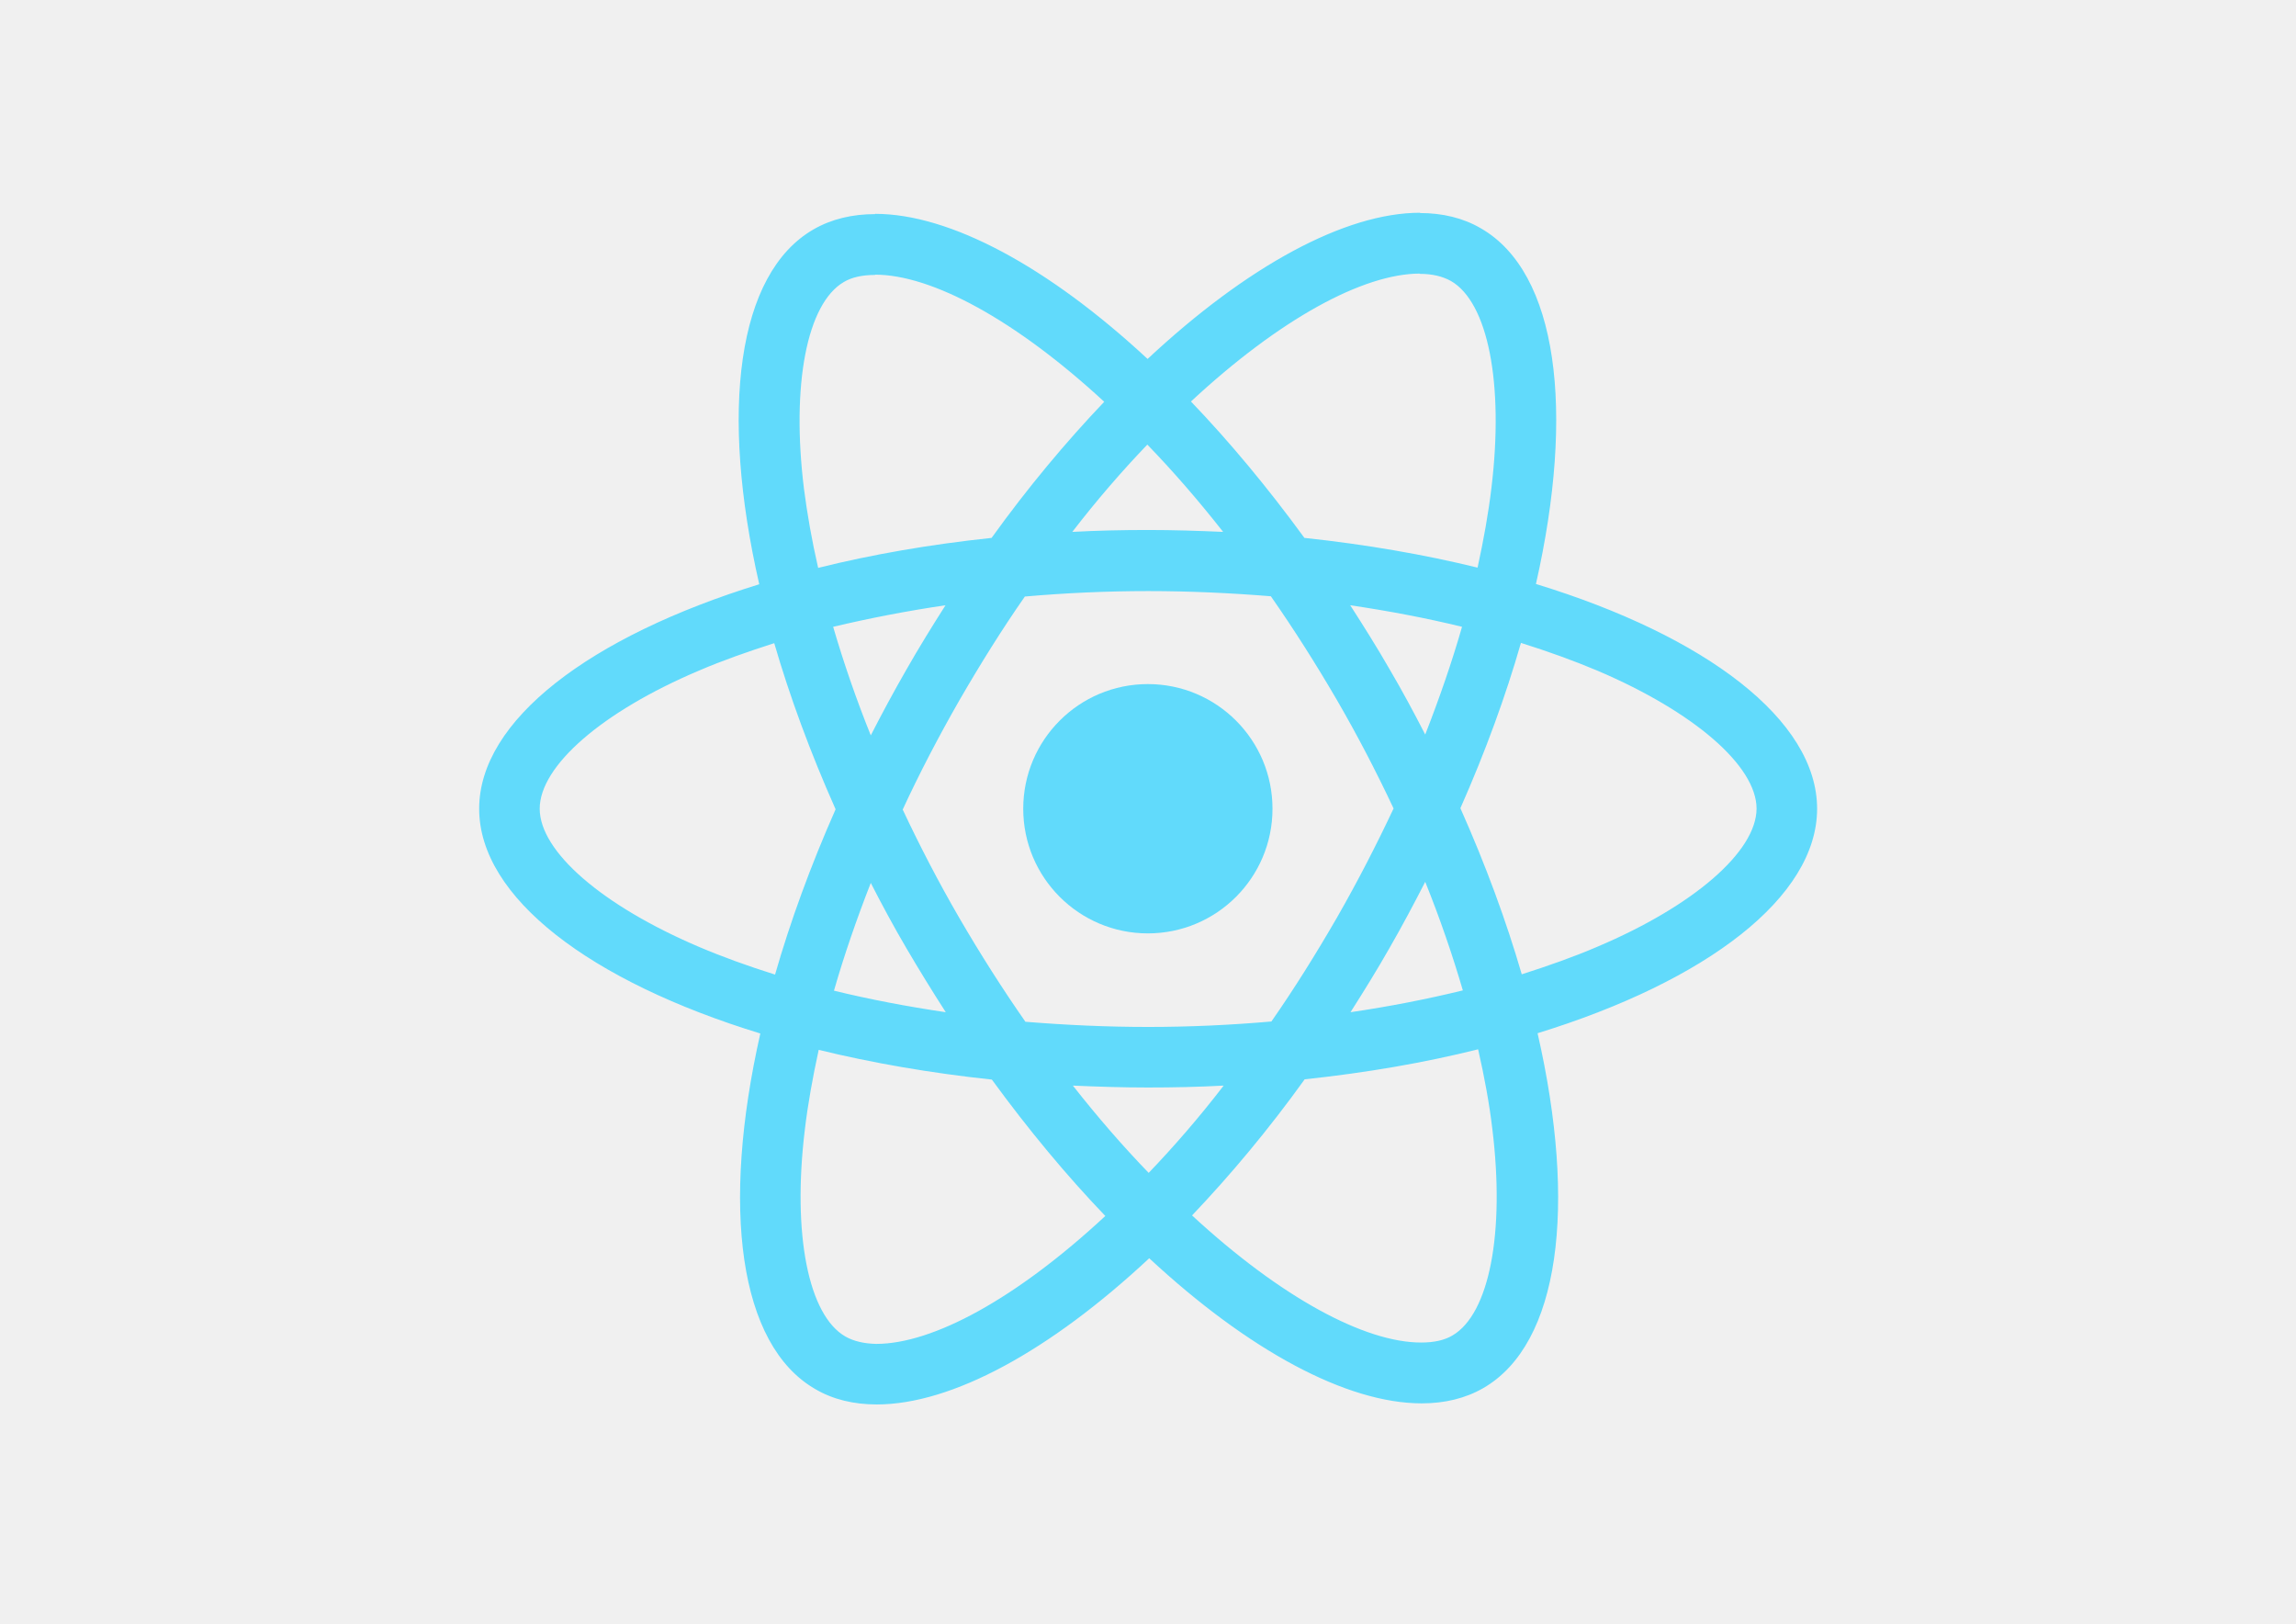
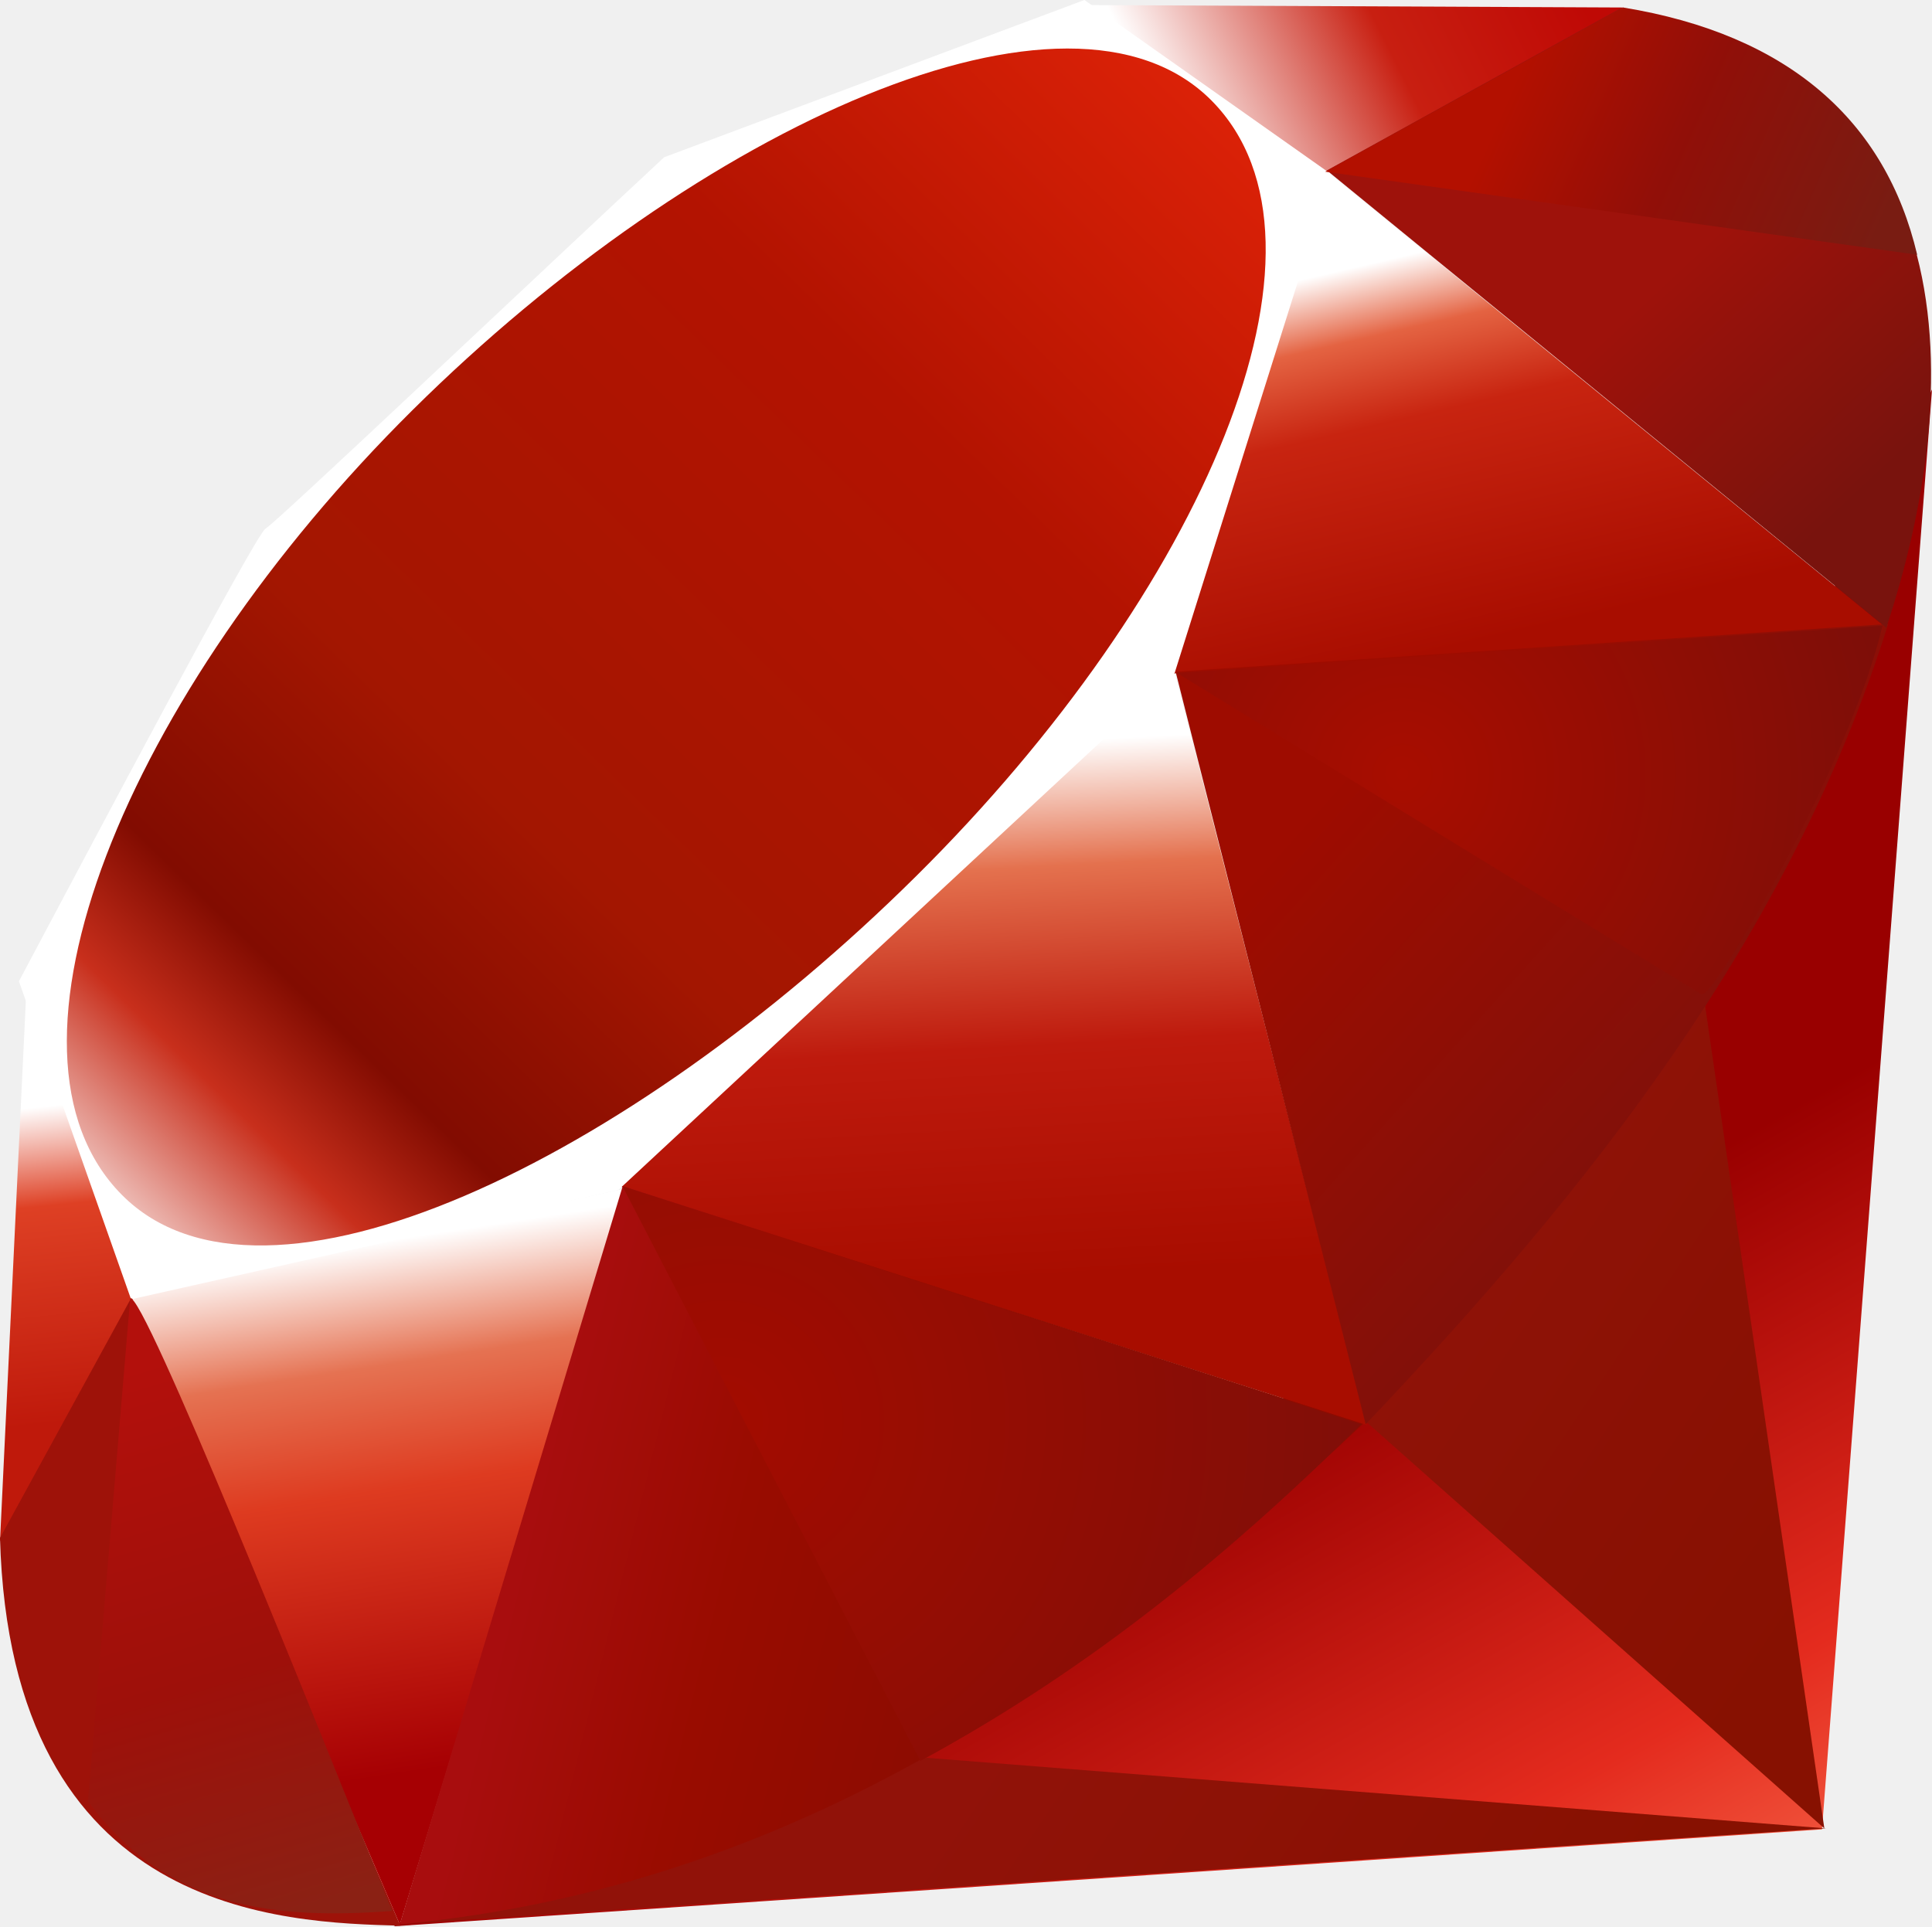
- <svg xmlns="http://www.w3.org/2000/svg" viewBox="0 0 841.9 595.3">
-   <g fill="#61DAFB">
-     <path d="M666.3 296.5c0-32.5-40.7-63.3-103.1-82.4 14.4-63.6 8-114.2-20.2-130.4-6.5-3.8-14.1-5.6-22.4-5.6v22.3c4.6 0 8.3.9 11.4 2.6 13.6 7.8 19.5 37.5 14.9 75.7-1.1 9.4-2.9 19.3-5.1 29.4-19.6-4.8-41-8.5-63.5-10.9-13.5-18.5-27.5-35.3-41.6-50 32.6-30.3 63.2-46.9 84-46.9V78c-27.5 0-63.5 19.6-99.9 53.6-36.4-33.8-72.4-53.2-99.9-53.2v22.3c20.7 0 51.4 16.5 84 46.6-14 14.7-28 31.4-41.3 49.9-22.6 2.4-44 6.1-63.6 11-2.3-10-4-19.7-5.2-29-4.7-38.2 1.1-67.9 14.6-75.8 3-1.8 6.9-2.6 11.5-2.6V78.5c-8.4 0-16 1.8-22.6 5.6-28.1 16.2-34.4 66.7-19.9 130.1-62.2 19.2-102.7 49.9-102.7 82.3 0 32.5 40.7 63.3 103.1 82.4-14.4 63.6-8 114.2 20.2 130.4 6.5 3.8 14.1 5.6 22.5 5.6 27.5 0 63.5-19.6 99.9-53.6 36.4 33.8 72.4 53.2 99.9 53.2 8.4 0 16-1.8 22.6-5.6 28.1-16.2 34.4-66.7 19.9-130.1 62-19.1 102.5-49.9 102.5-82.3zm-130.2-66.7c-3.7 12.9-8.3 26.2-13.5 39.5-4.1-8-8.4-16-13.1-24-4.6-8-9.5-15.8-14.4-23.4 14.2 2.1 27.9 4.7 41 7.9zm-45.8 106.5c-7.8 13.5-15.8 26.3-24.1 38.2-14.9 1.3-30 2-45.2 2-15.1 0-30.2-.7-45-1.9-8.3-11.9-16.4-24.6-24.2-38-7.6-13.1-14.5-26.4-20.8-39.8 6.2-13.4 13.2-26.8 20.7-39.9 7.8-13.5 15.8-26.3 24.1-38.2 14.9-1.3 30-2 45.2-2 15.1 0 30.2.7 45 1.9 8.3 11.9 16.4 24.6 24.2 38 7.6 13.1 14.5 26.4 20.8 39.8-6.3 13.4-13.2 26.8-20.7 39.9zm32.3-13c5.4 13.4 10 26.8 13.8 39.8-13.1 3.2-26.9 5.9-41.2 8 4.9-7.7 9.8-15.6 14.4-23.7 4.6-8 8.9-16.1 13-24.1zM421.2 430c-9.3-9.6-18.6-20.3-27.8-32 9 .4 18.2.7 27.5.7 9.4 0 18.7-.2 27.8-.7-9 11.7-18.3 22.4-27.5 32zm-74.4-58.9c-14.2-2.1-27.9-4.7-41-7.9 3.7-12.9 8.3-26.2 13.5-39.5 4.1 8 8.4 16 13.1 24 4.7 8 9.5 15.8 14.4 23.4zM420.7 163c9.3 9.6 18.6 20.3 27.8 32-9-.4-18.2-.7-27.5-.7-9.4 0-18.7.2-27.8.7 9-11.7 18.3-22.4 27.5-32zm-74 58.9c-4.9 7.7-9.8 15.6-14.4 23.7-4.6 8-8.9 16-13 24-5.4-13.4-10-26.8-13.8-39.8 13.1-3.1 26.9-5.8 41.2-7.9zm-90.5 125.2c-35.4-15.1-58.3-34.9-58.3-50.6 0-15.7 22.9-35.6 58.3-50.6 8.6-3.7 18-7 27.7-10.1 5.7 19.6 13.2 40 22.5 60.9-9.2 20.8-16.6 41.1-22.2 60.6-9.9-3.1-19.3-6.5-28-10.2zM310 490c-13.6-7.8-19.5-37.5-14.9-75.7 1.1-9.4 2.9-19.3 5.1-29.4 19.6 4.8 41 8.5 63.5 10.9 13.5 18.5 27.5 35.3 41.6 50-32.6 30.3-63.2 46.9-84 46.9-4.5-.1-8.3-1-11.3-2.7zm237.2-76.2c4.7 38.2-1.1 67.9-14.6 75.8-3 1.8-6.9 2.6-11.5 2.6-20.7 0-51.4-16.5-84-46.6 14-14.7 28-31.4 41.3-49.9 22.6-2.4 44-6.1 63.6-11 2.3 10.1 4.1 19.8 5.2 29.1zm38.5-66.7c-8.6 3.7-18 7-27.7 10.1-5.7-19.6-13.2-40-22.5-60.9 9.2-20.8 16.6-41.1 22.2-60.6 9.9 3.1 19.3 6.5 28.1 10.2 35.4 15.1 58.3 34.9 58.3 50.6-.1 15.7-23 35.6-58.4 50.6zM320.8 78.4z" />
-     <circle cx="420.9" cy="296.5" r="45.7" />
-     <path d="M520.5 78.1z" />
-   </g>
+ <svg xmlns="http://www.w3.org/2000/svg" xmlns:xlink="http://www.w3.org/1999/xlink" version="1.1" id="Layer_1" width="198.13" height="197.58" viewBox="0 0 198.13 197.58" overflow="visible" enable-background="new 0 0 198.13 197.58" xml:space="preserve">
+   <defs id="defs3489">
+     <linearGradient id="XMLID_17_-9" gradientUnits="userSpaceOnUse" x1="174.074" y1="215.549" x2="132.276" y2="141.753">
+       <stop offset="0" style="stop-color:#FB7655" id="stop3272-4" />
+       <stop offset="0" style="stop-color:#FB7655" id="stop3274-5" />
+       <stop offset="0.41" style="stop-color:#E42B1E" id="stop3276-1" />
+       <stop offset="0.99" style="stop-color:#990000" id="stop3278-0" />
+       <stop offset="1" style="stop-color:#990000" id="stop3280-3" />
+     </linearGradient>
+     <linearGradient id="XMLID_18_-7" gradientUnits="userSpaceOnUse" x1="194.895" y1="153.558" x2="141.028" y2="117.409">
+       <stop offset="0" style="stop-color:#871101" id="stop3285-8" />
+       <stop offset="0" style="stop-color:#871101" id="stop3287-8" />
+       <stop offset="0.99" style="stop-color:#911209" id="stop3289-6" />
+       <stop offset="1" style="stop-color:#911209" id="stop3291-0" />
+     </linearGradient>
+     <linearGradient id="XMLID_19_-4" gradientUnits="userSpaceOnUse" x1="151.795" y1="217.785" x2="97.93" y2="181.638">
+       <stop offset="0" style="stop-color:#871101" id="stop3296-6" />
+       <stop offset="0" style="stop-color:#871101" id="stop3298-7" />
+       <stop offset="0.99" style="stop-color:#911209" id="stop3300-6" />
+       <stop offset="1" style="stop-color:#911209" id="stop3302-0" />
+     </linearGradient>
+     <linearGradient id="XMLID_20_-9" gradientUnits="userSpaceOnUse" x1="38.696" y1="127.391" x2="47.047" y2="181.661">
+       <stop offset="0" style="stop-color:#FFFFFF" id="stop3307-7" />
+       <stop offset="0" style="stop-color:#FFFFFF" id="stop3309-5" />
+       <stop offset="0.23" style="stop-color:#E57252" id="stop3311-9" />
+       <stop offset="0.46" style="stop-color:#DE3B20" id="stop3313-7" />
+       <stop offset="0.99" style="stop-color:#A60003" id="stop3315-8" />
+       <stop offset="1" style="stop-color:#A60003" id="stop3317-5" />
+     </linearGradient>
+     <linearGradient id="XMLID_21_-3" gradientUnits="userSpaceOnUse" x1="96.133" y1="76.715" x2="99.21" y2="132.102">
+       <stop offset="0" style="stop-color:#FFFFFF" id="stop3322-3" />
+       <stop offset="0" style="stop-color:#FFFFFF" id="stop3324-8" />
+       <stop offset="0.23" style="stop-color:#E4714E" id="stop3326-3" />
+       <stop offset="0.56" style="stop-color:#BE1A0D" id="stop3328-7" />
+       <stop offset="0.99" style="stop-color:#A80D00" id="stop3330-9" />
+       <stop offset="1" style="stop-color:#A80D00" id="stop3332-3" />
+     </linearGradient>
+     <linearGradient id="XMLID_22_-7" gradientUnits="userSpaceOnUse" x1="147.103" y1="25.521" x2="156.314" y2="65.216">
+       <stop offset="0" style="stop-color:#FFFFFF" id="stop3337-8" />
+       <stop offset="0" style="stop-color:#FFFFFF" id="stop3339-7" />
+       <stop offset="0.18" style="stop-color:#E46342" id="stop3341-4" />
+       <stop offset="0.4" style="stop-color:#C82410" id="stop3343-1" />
+       <stop offset="0.99" style="stop-color:#A80D00" id="stop3345-9" />
+       <stop offset="1" style="stop-color:#A80D00" id="stop3347-0" />
+     </linearGradient>
+     <linearGradient id="XMLID_23_-9" gradientUnits="userSpaceOnUse" x1="118.976" y1="11.541" x2="158.669" y2="-8.305">
+       <stop offset="0" style="stop-color:#FFFFFF" id="stop3352-8" />
+       <stop offset="0" style="stop-color:#FFFFFF" id="stop3354-8" />
+       <stop offset="0.54" style="stop-color:#C81F11" id="stop3356-5" />
+       <stop offset="0.99" style="stop-color:#BF0905" id="stop3358-8" />
+       <stop offset="1" style="stop-color:#BF0905" id="stop3360-4" />
+     </linearGradient>
+     <linearGradient id="XMLID_24_-3" gradientUnits="userSpaceOnUse" x1="3.903" y1="113.555" x2="7.17" y2="146.263">
+       <stop offset="0" style="stop-color:#FFFFFF" id="stop3365-7" />
+       <stop offset="0" style="stop-color:#FFFFFF" id="stop3367-1" />
+       <stop offset="0.31" style="stop-color:#DE4024" id="stop3369-3" />
+       <stop offset="0.99" style="stop-color:#BF190B" id="stop3371-8" />
+       <stop offset="1" style="stop-color:#BF190B" id="stop3373-0" />
+     </linearGradient>
+     <linearGradient id="XMLID_25_-9" gradientUnits="userSpaceOnUse" x1="-18.556" y1="155.105" x2="135.015" y2="-2.809">
+       <stop offset="0" style="stop-color:#BD0012" id="stop3380-7" />
+       <stop offset="0" style="stop-color:#BD0012" id="stop3382-9" />
+       <stop offset="0.07" style="stop-color:#FFFFFF" id="stop3384-9" />
+       <stop offset="0.17" style="stop-color:#FFFFFF" id="stop3386-3" />
+       <stop offset="0.27" style="stop-color:#C82F1C" id="stop3388-2" />
+       <stop offset="0.33" style="stop-color:#820C01" id="stop3390-4" />
+       <stop offset="0.46" style="stop-color:#A31601" id="stop3392-3" />
+       <stop offset="0.72" style="stop-color:#B31301" id="stop3394-7" />
+       <stop offset="0.99" style="stop-color:#E82609" id="stop3396-1" />
+       <stop offset="1" style="stop-color:#E82609" id="stop3398-2" />
+     </linearGradient>
+     <linearGradient id="XMLID_26_-2" gradientUnits="userSpaceOnUse" x1="99.075" y1="171.033" x2="52.818" y2="159.617">
+       <stop offset="0" style="stop-color:#8C0C01" id="stop3403-0" />
+       <stop offset="0" style="stop-color:#8C0C01" id="stop3405-2" />
+       <stop offset="0.54" style="stop-color:#990C00" id="stop3407-1" />
+       <stop offset="0.99" style="stop-color:#A80D0E" id="stop3409-7" />
+       <stop offset="1" style="stop-color:#A80D0E" id="stop3411-5" />
+     </linearGradient>
+     <linearGradient id="XMLID_27_-1" gradientUnits="userSpaceOnUse" x1="178.526" y1="115.515" x2="137.433" y2="78.684">
+       <stop offset="0" style="stop-color:#7E110B" id="stop3416-7" />
+       <stop offset="0" style="stop-color:#7E110B" id="stop3418-4" />
+       <stop offset="0.99" style="stop-color:#9E0C00" id="stop3420-1" />
+       <stop offset="1" style="stop-color:#9E0C00" id="stop3422-7" />
+     </linearGradient>
+     <linearGradient id="XMLID_28_-1" gradientUnits="userSpaceOnUse" x1="193.624" y1="47.937" x2="173.154" y2="26.054">
+       <stop offset="0" style="stop-color:#79130D" id="stop3427-1" />
+       <stop offset="0" style="stop-color:#79130D" id="stop3429-1" />
+       <stop offset="0.99" style="stop-color:#9E120B" id="stop3431-7" />
+       <stop offset="1" style="stop-color:#9E120B" id="stop3433-0" />
+     </linearGradient>
+     <radialGradient id="XMLID_29_-4" cx="143.832" cy="79.388" r="50.358" gradientUnits="userSpaceOnUse">
+       <stop offset="0" style="stop-color:#A80D00" id="stop3440-0" />
+       <stop offset="0" style="stop-color:#A80D00" id="stop3442-8" />
+       <stop offset="0.99" style="stop-color:#7E0E08" id="stop3444-5" />
+       <stop offset="1" style="stop-color:#7E0E08" id="stop3446-1" />
+     </radialGradient>
+     <radialGradient id="XMLID_30_-6" cx="74.092" cy="145.751" r="66.944" gradientUnits="userSpaceOnUse">
+       <stop offset="0" style="stop-color:#A30C00" id="stop3451-6" />
+       <stop offset="0" style="stop-color:#A30C00" id="stop3453-2" />
+       <stop offset="0.99" style="stop-color:#800E08" id="stop3455-1" />
+       <stop offset="1" style="stop-color:#800E08" id="stop3457-9" />
+     </radialGradient>
+     <linearGradient id="XMLID_31_-6" gradientUnits="userSpaceOnUse" x1="26.67" y1="197.336" x2="9.989" y2="140.742">
+       <stop offset="0" style="stop-color:#8B2114" id="stop3462-4" />
+       <stop offset="0" style="stop-color:#8B2114" id="stop3464-8" />
+       <stop offset="0.43" style="stop-color:#9E100A" id="stop3466-0" />
+       <stop offset="0.99" style="stop-color:#B3100C" id="stop3468-8" />
+       <stop offset="1" style="stop-color:#B3100C" id="stop3470-1" />
+     </linearGradient>
+     <linearGradient id="XMLID_32_-0" gradientUnits="userSpaceOnUse" x1="154.641" y1="9.798" x2="192.039" y2="26.306">
+       <stop offset="0" style="stop-color:#B31000" id="stop3475-2" />
+       <stop offset="0" style="stop-color:#B31000" id="stop3477-2" />
+       <stop offset="0.44" style="stop-color:#910F08" id="stop3479-9" />
+       <stop offset="0.99" style="stop-color:#791C12" id="stop3481-7" />
+       <stop offset="1" style="stop-color:#791C12" id="stop3483-5" />
+     </linearGradient>
+     <linearGradient y2="141.753" x2="132.276" y1="215.549" x1="174.074" gradientUnits="userSpaceOnUse" id="linearGradient3448" xlink:href="#XMLID_17_-9" />
+   </defs>
+   <linearGradient id="XMLID_17_" gradientUnits="userSpaceOnUse" x1="174.074" y1="215.549" x2="132.276" y2="141.753">
+     <stop offset="0" style="stop-color:#FB7655" id="stop3272" />
+     <stop offset="0" style="stop-color:#FB7655" id="stop3274" />
+     <stop offset="0.41" style="stop-color:#E42B1E" id="stop3276" />
+     <stop offset="0.99" style="stop-color:#990000" id="stop3278" />
+     <stop offset="1" style="stop-color:#990000" id="stop3280" />
+   </linearGradient>
+   <linearGradient id="XMLID_18_" gradientUnits="userSpaceOnUse" x1="194.895" y1="153.558" x2="141.028" y2="117.409">
+     <stop offset="0" style="stop-color:#871101" id="stop3285" />
+     <stop offset="0" style="stop-color:#871101" id="stop3287" />
+     <stop offset="0.99" style="stop-color:#911209" id="stop3289" />
+     <stop offset="1" style="stop-color:#911209" id="stop3291" />
+   </linearGradient>
+   <linearGradient id="XMLID_19_" gradientUnits="userSpaceOnUse" x1="151.795" y1="217.785" x2="97.93" y2="181.638">
+     <stop offset="0" style="stop-color:#871101" id="stop3296" />
+     <stop offset="0" style="stop-color:#871101" id="stop3298" />
+     <stop offset="0.99" style="stop-color:#911209" id="stop3300" />
+     <stop offset="1" style="stop-color:#911209" id="stop3302" />
+   </linearGradient>
+   <linearGradient id="XMLID_20_" gradientUnits="userSpaceOnUse" x1="38.696" y1="127.391" x2="47.047" y2="181.661">
+     <stop offset="0" style="stop-color:#FFFFFF" id="stop3307" />
+     <stop offset="0" style="stop-color:#FFFFFF" id="stop3309" />
+     <stop offset="0.23" style="stop-color:#E57252" id="stop3311" />
+     <stop offset="0.46" style="stop-color:#DE3B20" id="stop3313" />
+     <stop offset="0.99" style="stop-color:#A60003" id="stop3315" />
+     <stop offset="1" style="stop-color:#A60003" id="stop3317" />
+   </linearGradient>
+   <linearGradient id="XMLID_21_" gradientUnits="userSpaceOnUse" x1="96.133" y1="76.715" x2="99.21" y2="132.102">
+     <stop offset="0" style="stop-color:#FFFFFF" id="stop3322" />
+     <stop offset="0" style="stop-color:#FFFFFF" id="stop3324" />
+     <stop offset="0.23" style="stop-color:#E4714E" id="stop3326" />
+     <stop offset="0.56" style="stop-color:#BE1A0D" id="stop3328" />
+     <stop offset="0.99" style="stop-color:#A80D00" id="stop3330" />
+     <stop offset="1" style="stop-color:#A80D00" id="stop3332" />
+   </linearGradient>
+   <linearGradient id="XMLID_22_" gradientUnits="userSpaceOnUse" x1="147.103" y1="25.521" x2="156.314" y2="65.216">
+     <stop offset="0" style="stop-color:#FFFFFF" id="stop3337" />
+     <stop offset="0" style="stop-color:#FFFFFF" id="stop3339" />
+     <stop offset="0.18" style="stop-color:#E46342" id="stop3341" />
+     <stop offset="0.4" style="stop-color:#C82410" id="stop3343" />
+     <stop offset="0.99" style="stop-color:#A80D00" id="stop3345" />
+     <stop offset="1" style="stop-color:#A80D00" id="stop3347" />
+   </linearGradient>
+   <linearGradient id="XMLID_23_" gradientUnits="userSpaceOnUse" x1="118.976" y1="11.541" x2="158.669" y2="-8.305">
+     <stop offset="0" style="stop-color:#FFFFFF" id="stop3352" />
+     <stop offset="0" style="stop-color:#FFFFFF" id="stop3354" />
+     <stop offset="0.54" style="stop-color:#C81F11" id="stop3356" />
+     <stop offset="0.99" style="stop-color:#BF0905" id="stop3358" />
+     <stop offset="1" style="stop-color:#BF0905" id="stop3360" />
+   </linearGradient>
+   <linearGradient id="XMLID_24_" gradientUnits="userSpaceOnUse" x1="3.903" y1="113.555" x2="7.17" y2="146.263">
+     <stop offset="0" style="stop-color:#FFFFFF" id="stop3365" />
+     <stop offset="0" style="stop-color:#FFFFFF" id="stop3367" />
+     <stop offset="0.31" style="stop-color:#DE4024" id="stop3369" />
+     <stop offset="0.99" style="stop-color:#BF190B" id="stop3371" />
+     <stop offset="1" style="stop-color:#BF190B" id="stop3373" />
+   </linearGradient>
+   <linearGradient id="XMLID_25_" gradientUnits="userSpaceOnUse" x1="-18.556" y1="155.105" x2="135.015" y2="-2.809">
+     <stop offset="0" style="stop-color:#BD0012" id="stop3380" />
+     <stop offset="0" style="stop-color:#BD0012" id="stop3382" />
+     <stop offset="0.07" style="stop-color:#FFFFFF" id="stop3384" />
+     <stop offset="0.17" style="stop-color:#FFFFFF" id="stop3386" />
+     <stop offset="0.27" style="stop-color:#C82F1C" id="stop3388" />
+     <stop offset="0.33" style="stop-color:#820C01" id="stop3390" />
+     <stop offset="0.46" style="stop-color:#A31601" id="stop3392" />
+     <stop offset="0.72" style="stop-color:#B31301" id="stop3394" />
+     <stop offset="0.99" style="stop-color:#E82609" id="stop3396" />
+     <stop offset="1" style="stop-color:#E82609" id="stop3398" />
+   </linearGradient>
+   <linearGradient id="XMLID_26_" gradientUnits="userSpaceOnUse" x1="99.075" y1="171.033" x2="52.818" y2="159.617">
+     <stop offset="0" style="stop-color:#8C0C01" id="stop3403" />
+     <stop offset="0" style="stop-color:#8C0C01" id="stop3405" />
+     <stop offset="0.54" style="stop-color:#990C00" id="stop3407" />
+     <stop offset="0.99" style="stop-color:#A80D0E" id="stop3409" />
+     <stop offset="1" style="stop-color:#A80D0E" id="stop3411" />
+   </linearGradient>
+   <linearGradient id="XMLID_27_" gradientUnits="userSpaceOnUse" x1="178.526" y1="115.515" x2="137.433" y2="78.684">
+     <stop offset="0" style="stop-color:#7E110B" id="stop3416" />
+     <stop offset="0" style="stop-color:#7E110B" id="stop3418" />
+     <stop offset="0.99" style="stop-color:#9E0C00" id="stop3420" />
+     <stop offset="1" style="stop-color:#9E0C00" id="stop3422" />
+   </linearGradient>
+   <linearGradient id="XMLID_28_" gradientUnits="userSpaceOnUse" x1="193.624" y1="47.937" x2="173.154" y2="26.054">
+     <stop offset="0" style="stop-color:#79130D" id="stop3427" />
+     <stop offset="0" style="stop-color:#79130D" id="stop3429" />
+     <stop offset="0.99" style="stop-color:#9E120B" id="stop3431" />
+     <stop offset="1" style="stop-color:#9E120B" id="stop3433" />
+   </linearGradient>
+   <radialGradient id="XMLID_29_" cx="143.832" cy="79.388" r="50.358" gradientUnits="userSpaceOnUse">
+     <stop offset="0" style="stop-color:#A80D00" id="stop3440" />
+     <stop offset="0" style="stop-color:#A80D00" id="stop3442" />
+     <stop offset="0.99" style="stop-color:#7E0E08" id="stop3444" />
+     <stop offset="1" style="stop-color:#7E0E08" id="stop3446" />
+   </radialGradient>
+   <radialGradient id="XMLID_30_" cx="74.092" cy="145.751" r="66.944" gradientUnits="userSpaceOnUse">
+     <stop offset="0" style="stop-color:#A30C00" id="stop3451" />
+     <stop offset="0" style="stop-color:#A30C00" id="stop3453" />
+     <stop offset="0.99" style="stop-color:#800E08" id="stop3455" />
+     <stop offset="1" style="stop-color:#800E08" id="stop3457" />
+   </radialGradient>
+   <linearGradient id="XMLID_31_" gradientUnits="userSpaceOnUse" x1="26.67" y1="197.336" x2="9.989" y2="140.742">
+     <stop offset="0" style="stop-color:#8B2114" id="stop3462" />
+     <stop offset="0" style="stop-color:#8B2114" id="stop3464" />
+     <stop offset="0.43" style="stop-color:#9E100A" id="stop3466" />
+     <stop offset="0.99" style="stop-color:#B3100C" id="stop3468" />
+     <stop offset="1" style="stop-color:#B3100C" id="stop3470" />
+   </linearGradient>
+   <linearGradient id="XMLID_32_" gradientUnits="userSpaceOnUse" x1="154.641" y1="9.798" x2="192.039" y2="26.306">
+     <stop offset="0" style="stop-color:#B31000" id="stop3475" />
+     <stop offset="0" style="stop-color:#B31000" id="stop3477" />
+     <stop offset="0.44" style="stop-color:#910F08" id="stop3479" />
+     <stop offset="0.99" style="stop-color:#791C12" id="stop3481" />
+     <stop offset="1" style="stop-color:#791C12" id="stop3483" />
+   </linearGradient>
+   <polygon style="fill:url(#linearGradient3448);fill-rule:evenodd" clip-rule="evenodd" points="153.5,130.41 40.38,197.58 186.849,187.641 198.13,39.95 " id="polygon3282" />
+   <polygon style="fill:url(#XMLID_18_-7);fill-rule:evenodd" clip-rule="evenodd" points="187.089,187.54 174.5,100.65 140.209,145.93 " id="polygon3293" />
+   <polygon style="fill:url(#XMLID_19_-4);fill-rule:evenodd" clip-rule="evenodd" points="187.259,187.54 95.03,180.3 40.87,197.391 " id="polygon3304" />
+   <polygon style="fill:url(#XMLID_20_-9);fill-rule:evenodd" clip-rule="evenodd" points="41,197.41 64.04,121.93 13.34,132.771 " id="polygon3319" />
+   <polygon style="fill:url(#XMLID_21_-3);fill-rule:evenodd" clip-rule="evenodd" points="140.2,146.18 119,63.14 58.33,120.01 " id="polygon3334" />
+   <polygon style="fill:url(#XMLID_22_-7);fill-rule:evenodd" clip-rule="evenodd" points="193.32,64.31 135.97,17.47 120,69.1 " id="polygon3349" />
+   <polygon style="fill:url(#XMLID_23_-9);fill-rule:evenodd" clip-rule="evenodd" points="166.5,0.77 132.77,19.41 111.49,0.52 " id="polygon3362" />
+   <polygon style="fill:url(#XMLID_24_-3);fill-rule:evenodd" clip-rule="evenodd" points="0,158.09 14.13,132.32 2.7,101.62 " id="polygon3375" />
+   <path style="fill:#ffffff;fill-rule:evenodd" clip-rule="evenodd" d="m 1.94,100.65 11.5,32.62 49.97,-11.211 57.05,-53.02 L 136.56,17.9 111.209,0 68.109,16.13 C 54.53,28.76 28.18,53.75 27.23,54.22 26.29,54.7 9.83,85.81 1.94,100.65 z" id="path3377" />
+   <path style="fill:url(#XMLID_25_-9);fill-rule:evenodd" clip-rule="evenodd" d="m 42.32,42.05 c 29.43,-29.18 67.37,-46.42 81.93,-31.73 14.551,14.69 -0.88,50.39 -30.31,79.56 -29.43,29.17 -66.9,47.36 -81.45,32.67 -14.56,-14.68 0.4,-51.33 29.83,-80.5 z" id="path3400" />
+   <path style="fill:url(#XMLID_26_-2);fill-rule:evenodd" clip-rule="evenodd" d="m 41,197.38 22.86,-75.72 75.92,24.39 C 112.33,171.79 81.8,193.55 41,197.38 z" id="path3413" />
+   <path style="fill:url(#XMLID_27_-1);fill-rule:evenodd" clip-rule="evenodd" d="m 120.56,68.89 19.49,77.2 C 162.98,121.98 183.56,96.06 193.639,64 l -73.079,4.89 z" id="path3424" />
+   <path style="fill:url(#XMLID_28_-1);fill-rule:evenodd" clip-rule="evenodd" d="m 193.44,64.39 c 7.8,-23.54 9.6,-57.31 -27.181,-63.58 l -30.18,16.67 57.361,46.91 z" id="path3435" />
+   <path style="fill:#9e1209;fill-rule:evenodd" clip-rule="evenodd" d="m 0,157.75 c 1.08,38.851 29.11,39.43 41.05,39.771 L 13.47,133.11 0,157.75 z" id="path3437" />
+   <path style="fill:url(#XMLID_29_-4);fill-rule:evenodd" clip-rule="evenodd" d="m 120.669,69.01 c 17.62,10.83 53.131,32.58 53.851,32.98 1.119,0.63 15.31,-23.93 18.53,-37.81 l -72.381,4.83 z" id="path3448" />
+   <path style="fill:url(#XMLID_30_-6);fill-rule:evenodd" clip-rule="evenodd" d="m 63.83,121.66 30.56,58.96 c 18.07,-9.8 32.22,-21.74 45.18,-34.53 L 63.83,121.66 z" id="path3459" />
+   <path style="fill:url(#XMLID_31_-6);fill-rule:evenodd" clip-rule="evenodd" d="m 13.35,133.19 -4.33,51.56 c 8.17,11.16 19.41,12.13 31.2,11.26 -8.53,-21.23 -25.57,-63.68 -26.87,-62.82 z" id="path3472" />
+   <path style="fill:url(#XMLID_32_-0);fill-rule:evenodd" clip-rule="evenodd" d="m 135.9,17.61 60.71,8.52 C 193.37,12.4 183.42,3.54 166.46,0.77 L 135.9,17.61 z" id="path3485" />
</svg>
